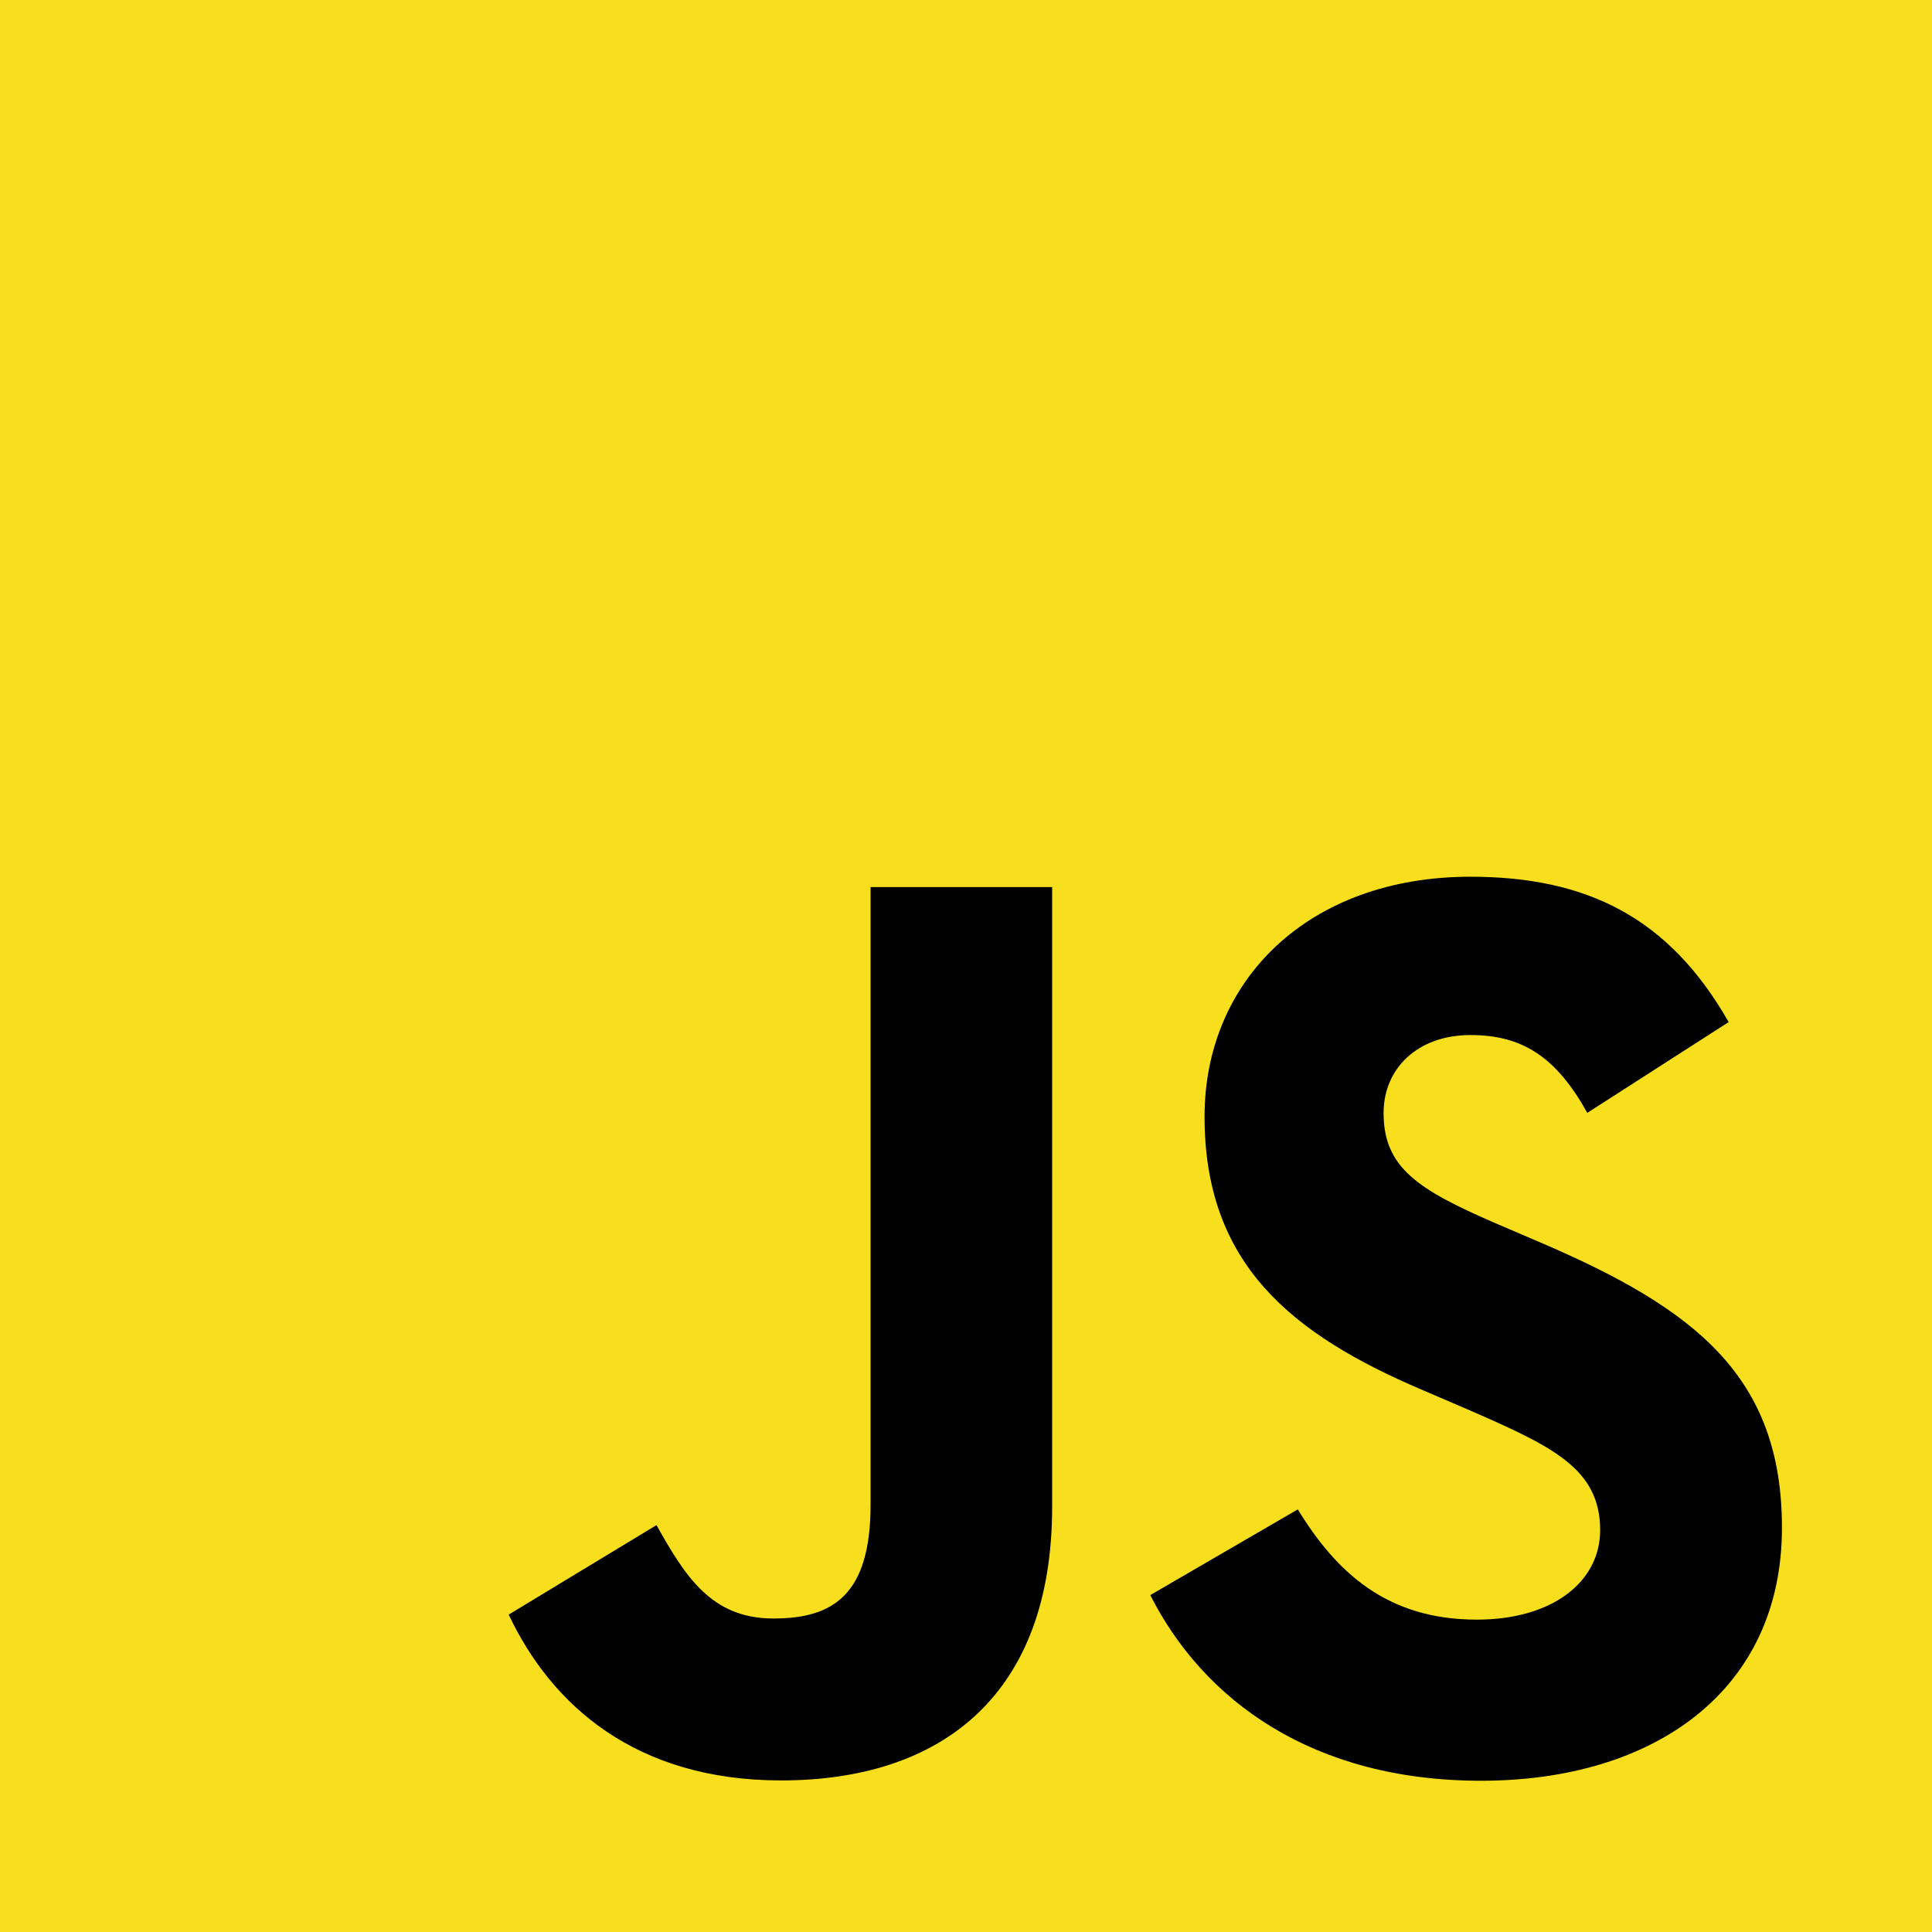
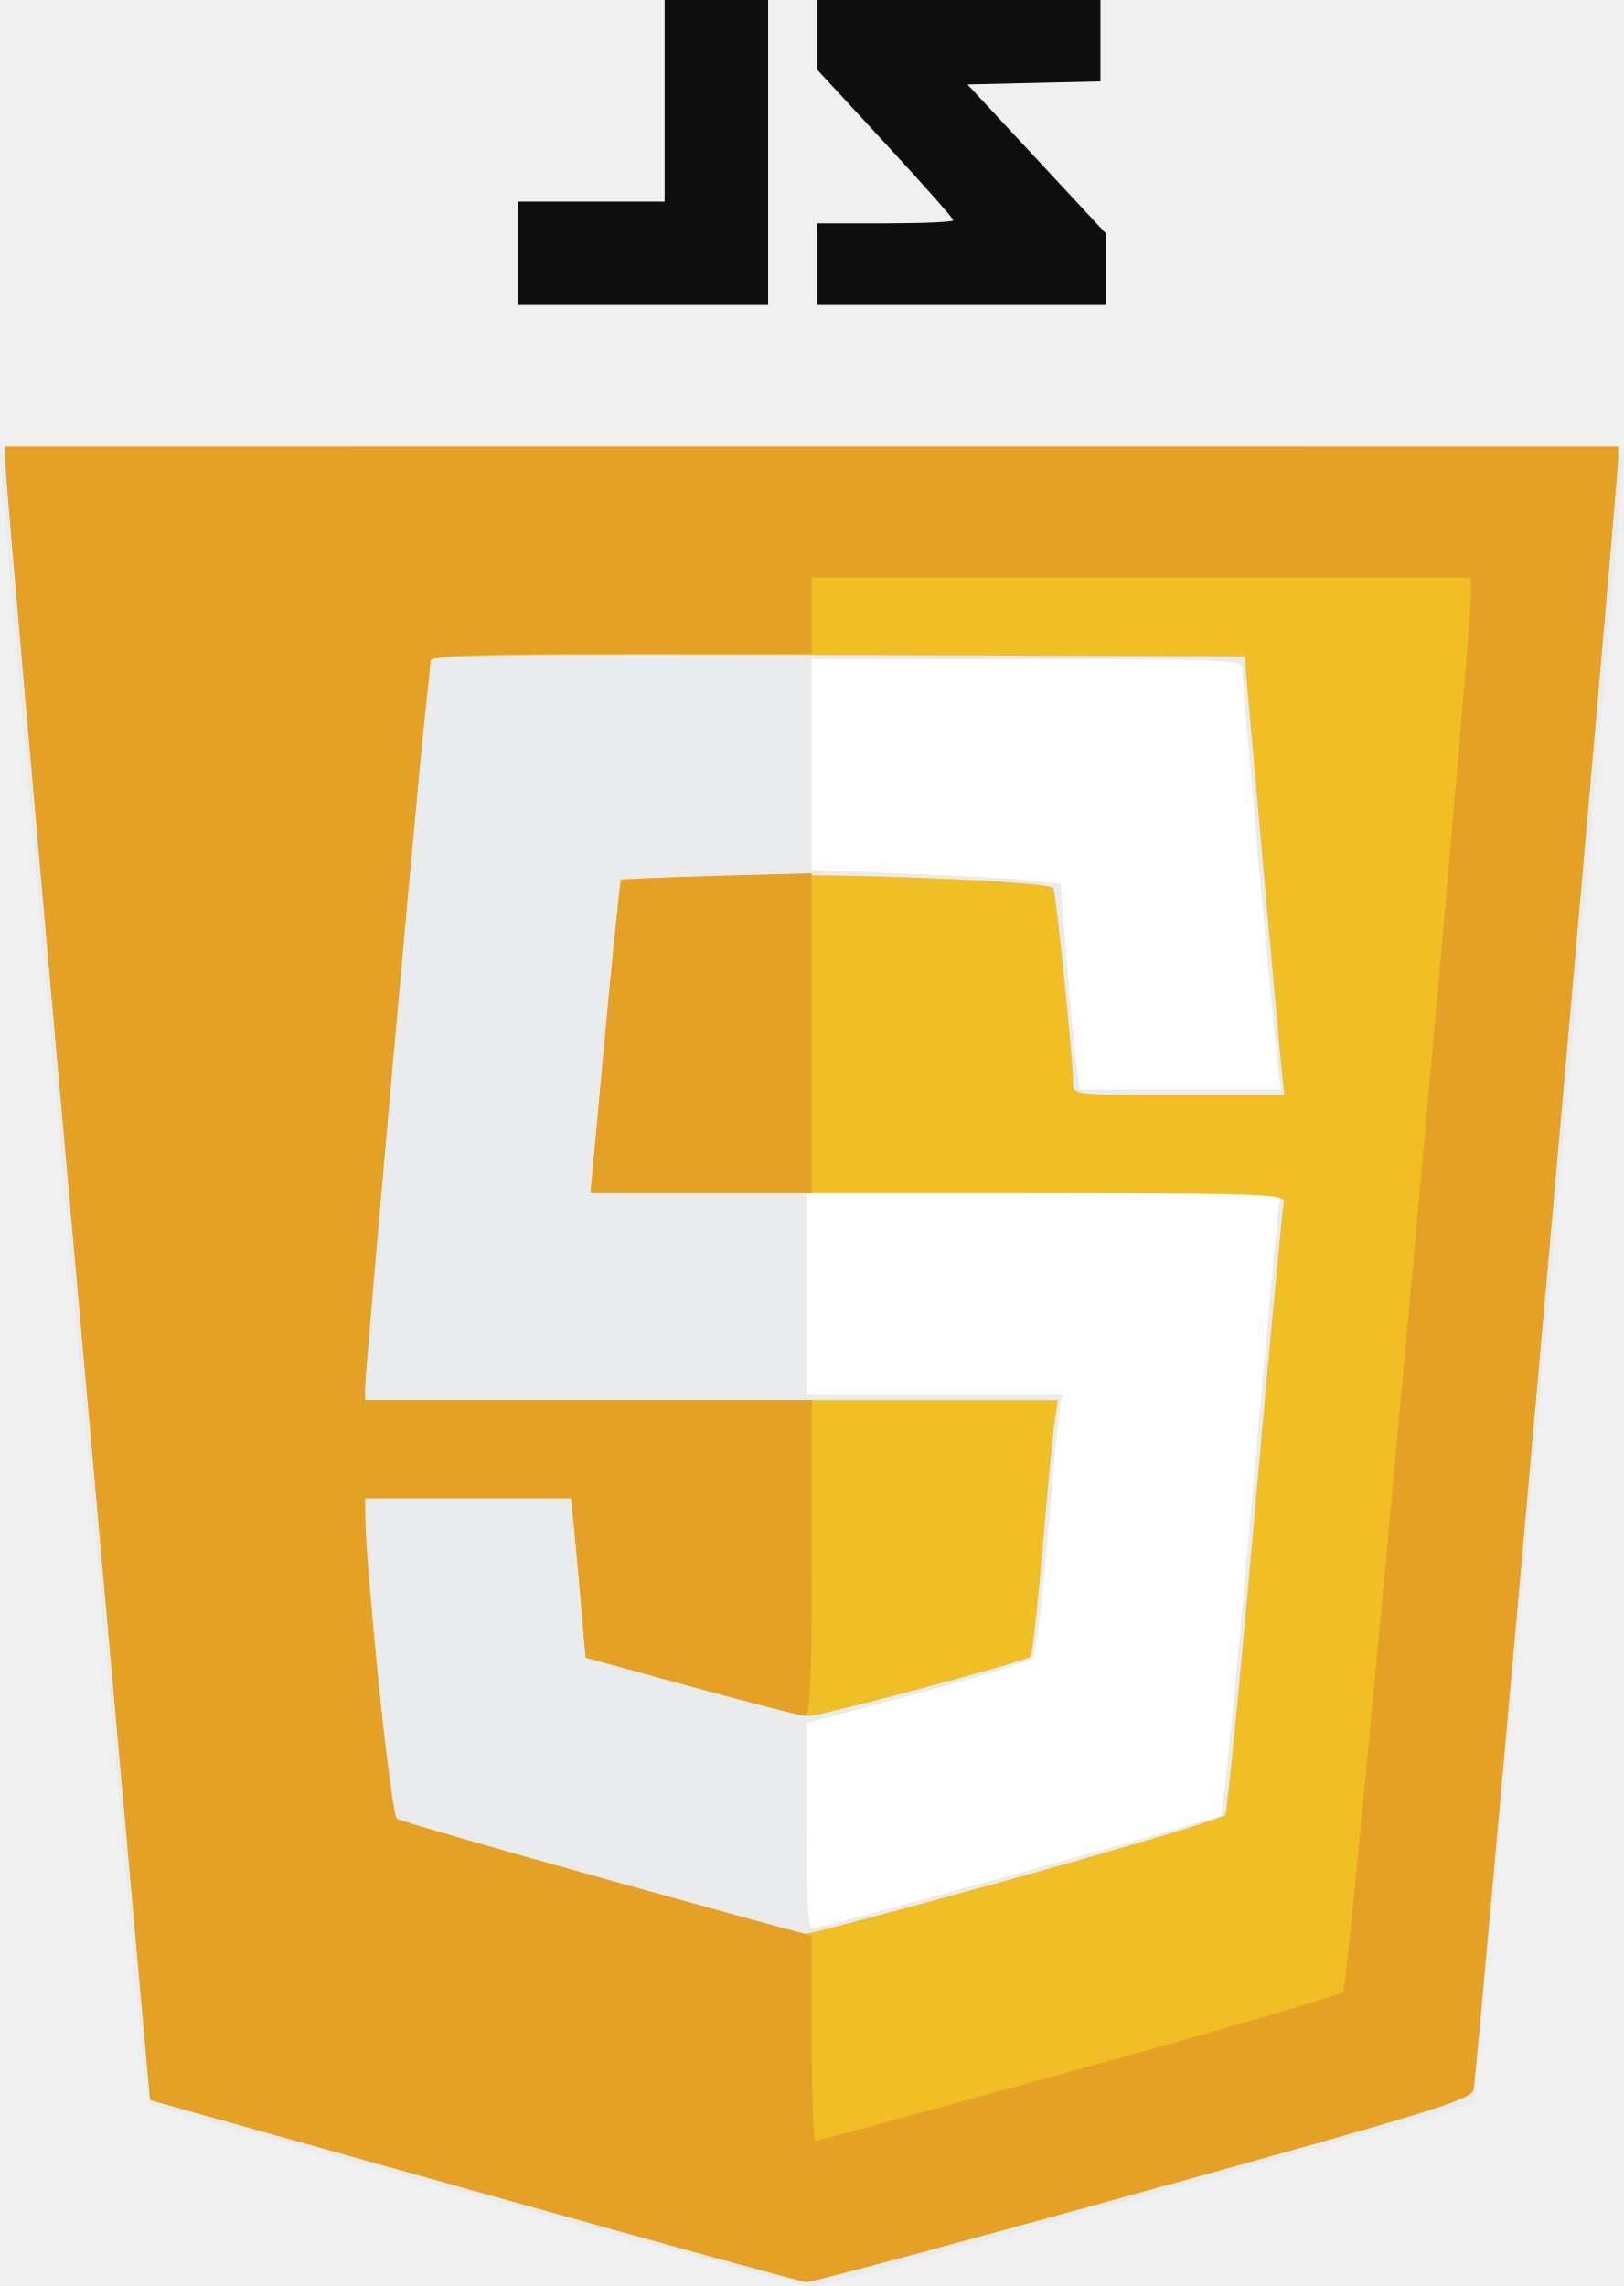
- <svg xmlns="http://www.w3.org/2000/svg" width="500" height="500" viewBox="0 0 500 500">
-   <rect width="500" height="500" fill="#f7df1e" />
-   <path d="M370.1,449.62c10.071,16.444,23.175,28.532,46.349,28.532,19.468,0,31.9-9.73,31.9-23.175,0-16.111-12.778-21.817-34.206-31.19l-11.746-5.04c-33.9-14.444-56.429-32.54-56.429-70.794,0-35.238,26.849-62.064,68.81-62.064,29.873,0,51.349,10.4,66.825,37.619L445.023,347c-8.056-14.444-16.746-20.135-30.238-20.135-13.762,0-22.484,8.73-22.484,20.135,0,14.1,8.73,19.8,28.889,28.532l11.746,5.032c39.921,17.119,62.46,34.571,62.46,73.81,0,42.3-33.23,65.476-77.857,65.476-43.635,0-71.825-20.794-85.619-48.048Zm-165.976,4.071c7.381,13.1,14.1,24.167,30.238,24.167,15.437,0,25.175-6.04,25.175-29.524V288.573h46.984v160.4c0,48.651-28.524,70.794-70.159,70.794-37.619,0-59.4-19.468-70.484-42.917Z" transform="translate(-34.229 -58.993)" />
+ <svg xmlns="http://www.w3.org/2000/svg" width="355.065" height="500" viewBox="0 0 355.065 500">
+   <path d="M1.334,109.332,1.39,113.8c.031,2.458,7.151,83.825,15.822,180.817L32.978,470.965l70.862,19.84c38.974,10.912,71.666,19.9,72.65,19.964s34.107-8.824,73.609-19.762c63.334-17.536,71.884-20.178,72.337-22.348.632-3.024,31.647-352.9,31.615-356.647l-.023-2.681H1.334Z" transform="translate(-0.142 -11.627)" fill="#fff" />
+   <path d="M104.26,491.992,32.768,472.009l-.934-5.288C31,462.021,0,115.752,0,111.178c0-1.656,18.1-1.844,177.54-1.844,168.3,0,177.539.109,177.525,2.085-.056,8.537-32.146,359.391-32.935,360.089-1,.882-139.372,39.433-144,40.116-1.311.194-34.555-8.64-73.875-19.631Zm118.359-70.61c24.029-6.627,44.037-12.391,44.46-12.809s3.236-28.909,6.249-63.315,5.782-64.835,6.154-67.62l.676-5.064H176.348v44.087H232.4l-.557,2.681c-.307,1.475-1.5,14.146-2.648,28.159-1.219,14.848-2.663,26.05-3.463,26.85-.754.754-12.173,4.251-25.375,7.77l-24,6.4v22.457c0,15.328.41,22.457,1.291,22.457.71,0,20.951-5.422,44.981-12.05Zm56.855-176.511c-.787-5.838-7.8-84.149-7.8-87.1,0-1.794-4.125-1.966-47.066-1.966H177.539v46.1l21.15.815c11.632.448,23.874,1.131,27.2,1.516l6.055.7,1.47,18.031c.808,9.917,1.772,20.041,2.141,22.5l.671,4.468h43.928Z" transform="translate(0 -11.627)" fill="#eaebec" />
+   <path d="M103.84,490.805l-70.862-19.84L17.212,294.618C8.54,197.626,1.42,116.259,1.389,113.8l-.056-4.468h352.7l.023,2.681c.032,3.743-30.984,353.622-31.615,356.647-.453,2.171-9,4.812-72.337,22.348-39.5,10.938-72.627,19.83-73.61,19.761s-33.675-9.053-72.649-19.965Zm118.975-68.581c24.5-6.81,44.885-12.945,45.31-13.632s3.351-30.634,6.5-66.549,5.989-66.237,6.3-67.384c.541-1.97-3.627-2.085-75.527-2.085h-76.1l3.24-34.257c1.782-18.841,3.283-34.305,3.335-34.365s11.221-.416,24.82-.792c22.3-.616,68.279,1.163,69.818,2.7.575.575,4.356,37.668,4.356,42.731,0,2.5.337,2.534,23.089,2.534h23.089l-.544-5.064c-.3-2.785-2.255-24.367-4.346-47.959l-3.8-42.9-89.043-.305c-70.839-.243-89.045,0-89.053,1.192-.006.823-.525,6.055-1.154,11.625-1.523,13.48-13.135,143.72-13.135,147.317v2.817H231.51l-.675,4.468c-.371,2.458-1.549,14.924-2.617,27.7s-2.286,23.565-2.706,23.969c-1.11,1.066-45.683,12.973-48.462,12.947-1.29-.012-12.8-2.885-25.581-6.383l-23.235-6.36-.852-10c-.469-5.5-1.182-13.352-1.584-17.448l-.732-7.447H79.975l.05,4.468c.093,8.356,5.512,64.642,6.3,65.429.91.91,87.5,25.25,90.166,25.346.983.035,21.829-5.508,46.325-12.319Z" transform="translate(-0.142 -11.627)" fill="#f0be25" />
+   <path d="M103.84,490.805l-70.862-19.84L17.212,294.618C8.54,197.626,1.42,116.259,1.389,113.8l-.056-4.468h352.7l.023,2.681c.032,3.743-30.984,353.622-31.615,356.647-.453,2.171-9,4.812-72.337,22.348-39.5,10.938-72.627,19.83-73.61,19.761s-33.675-9.053-72.649-19.965Zm132.148-26.542c31.172-8.6,57.261-16.242,57.977-16.979,1.114-1.148,28.035-296.205,27.927-306.077l-.036-3.277H177.681v16.682h-41.7c-32.563,0-41.706.326-41.714,1.489-.006.819-.525,6.047-1.154,11.618-1.523,13.48-13.135,143.72-13.135,147.317v2.817h97.706v34.555c0,26.861-.332,34.55-1.489,34.532-.819-.012-11.945-2.885-24.724-6.383l-23.235-6.36-.852-10c-.469-5.5-1.182-13.352-1.584-17.448l-.732-7.447H79.975l.05,4.468c.143,12.781,5.672,64.95,6.968,65.751.788.487,21.515,6.443,46.06,13.235L177.681,435.1v22.4c0,12.319.367,22.4.816,22.4s26.32-7.037,57.492-15.639ZM132.42,238.638c1.713-18.665,3.348-34.148,3.633-34.406s9.768-.725,21.073-1.038l20.554-.569v69.949H129.306Z" transform="translate(-0.142 -11.627)" fill="#e4a126" />
+   <path d="M126.667,55.407V44.087h32.172V0h22.639V66.726h-54.81ZM192.2,57.79V48.853H207.1c8.192,0,14.894-.3,14.894-.673s-6.7-7.937-14.894-16.815L192.2,15.223V0h61.96V17.8l-14.544.335-14.544.335,15.14,16.3,15.14,16.3V66.726H192.2Z" transform="translate(-13.471)" fill="#0e0e0f" />
</svg>
